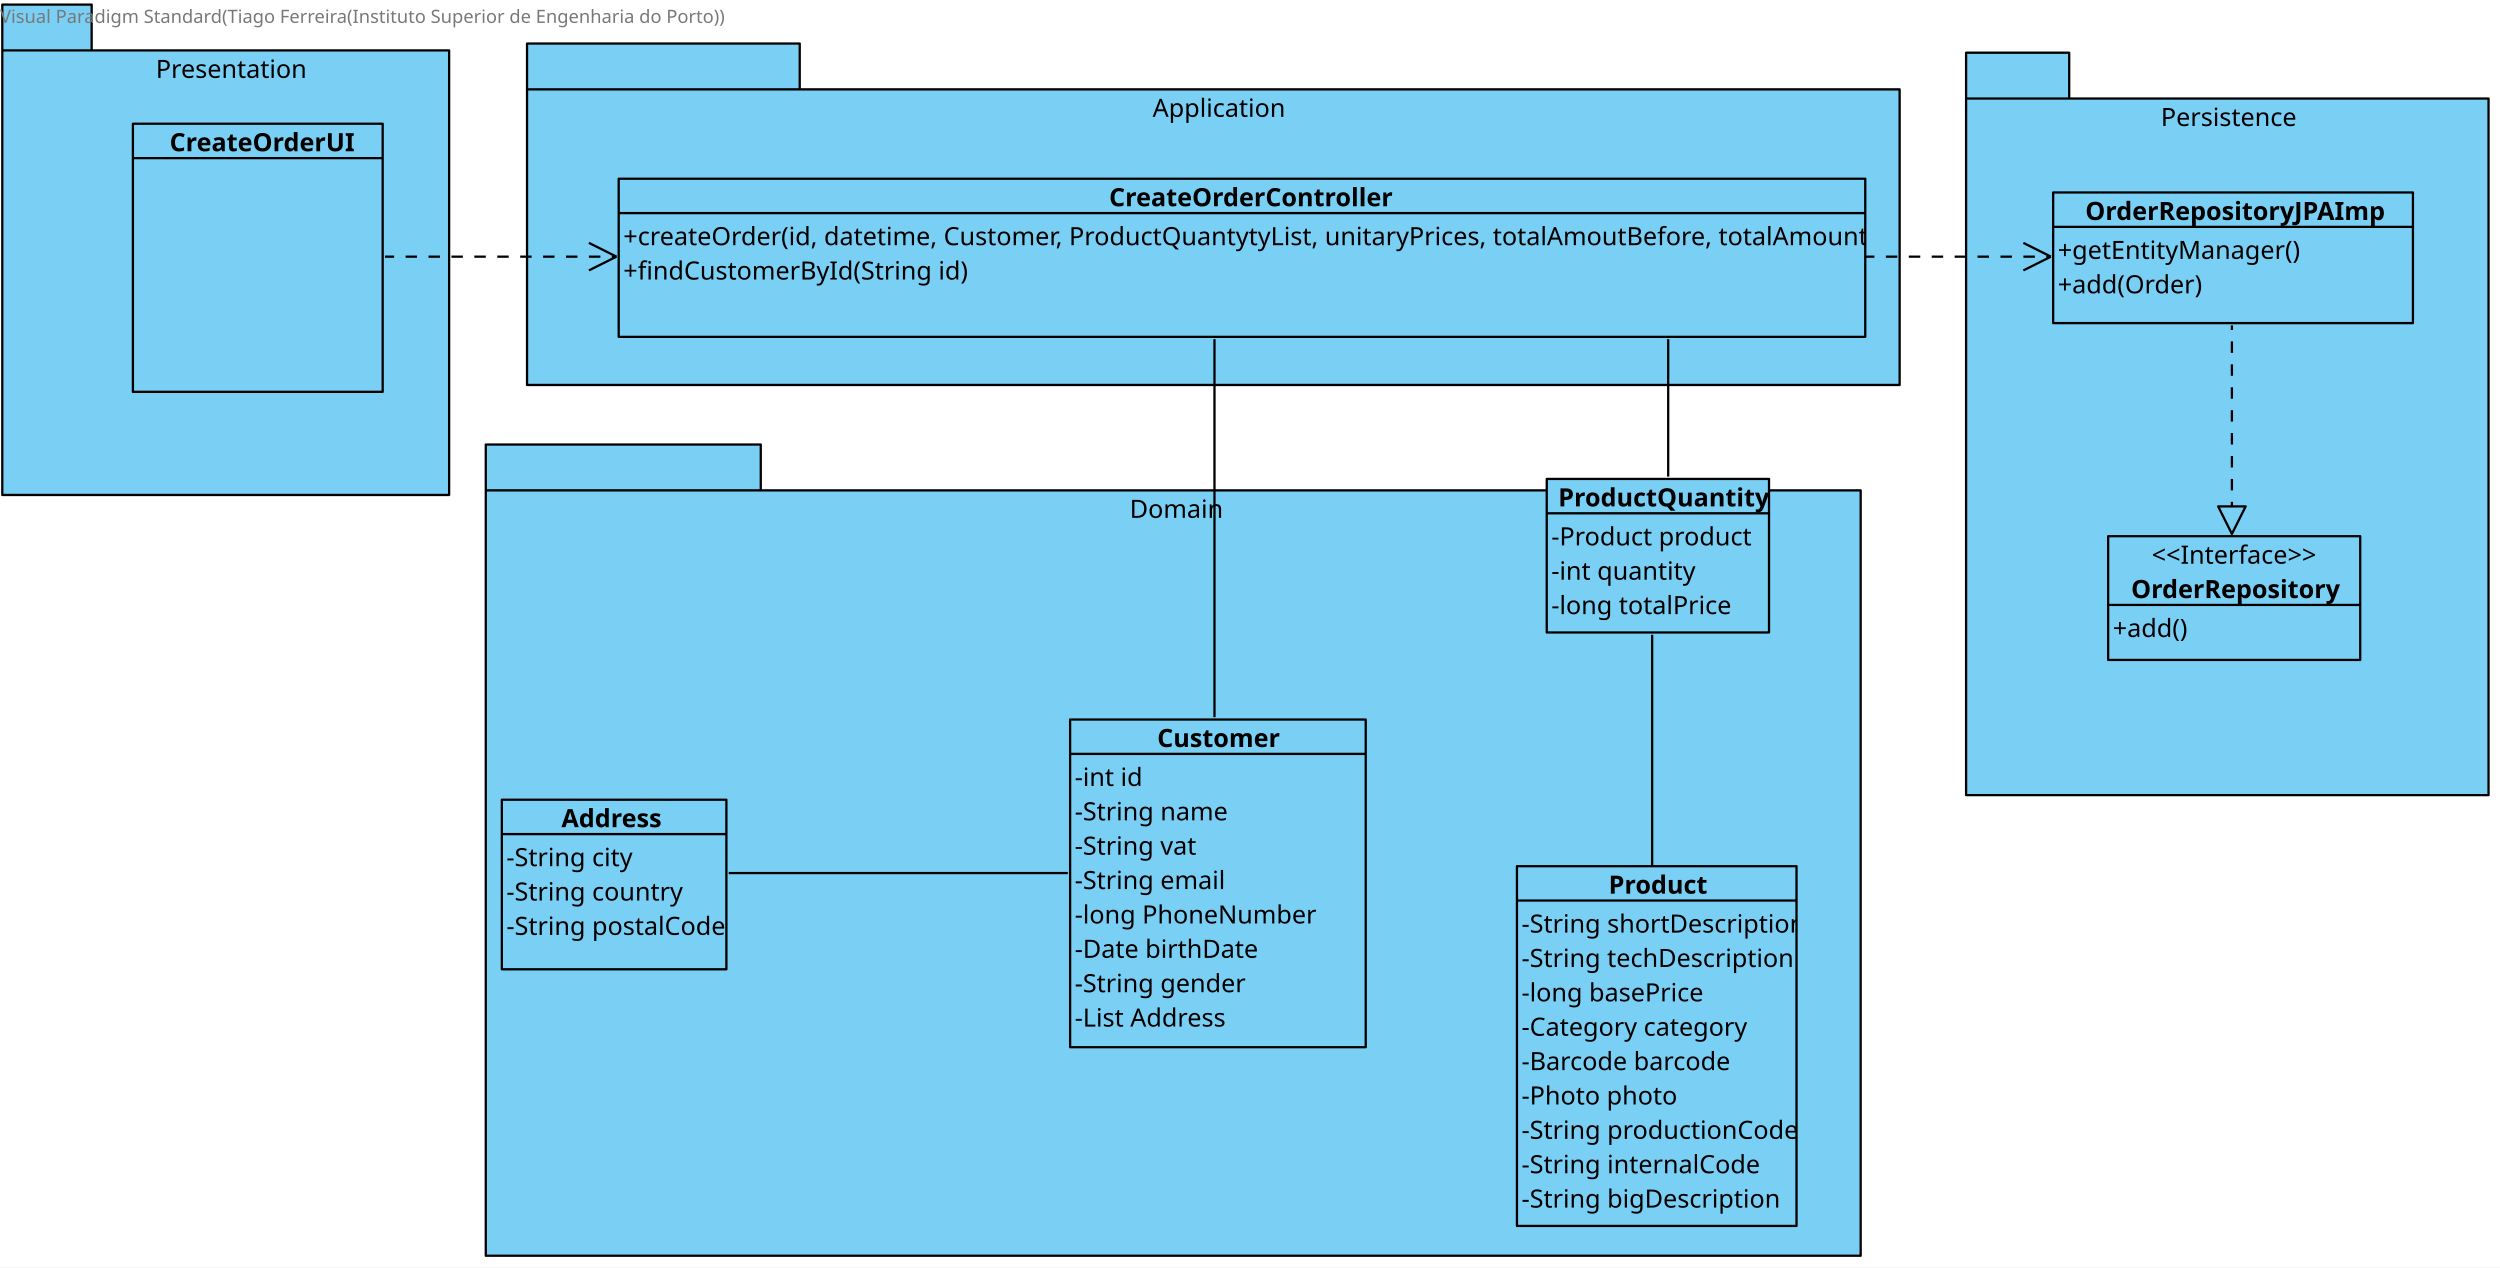
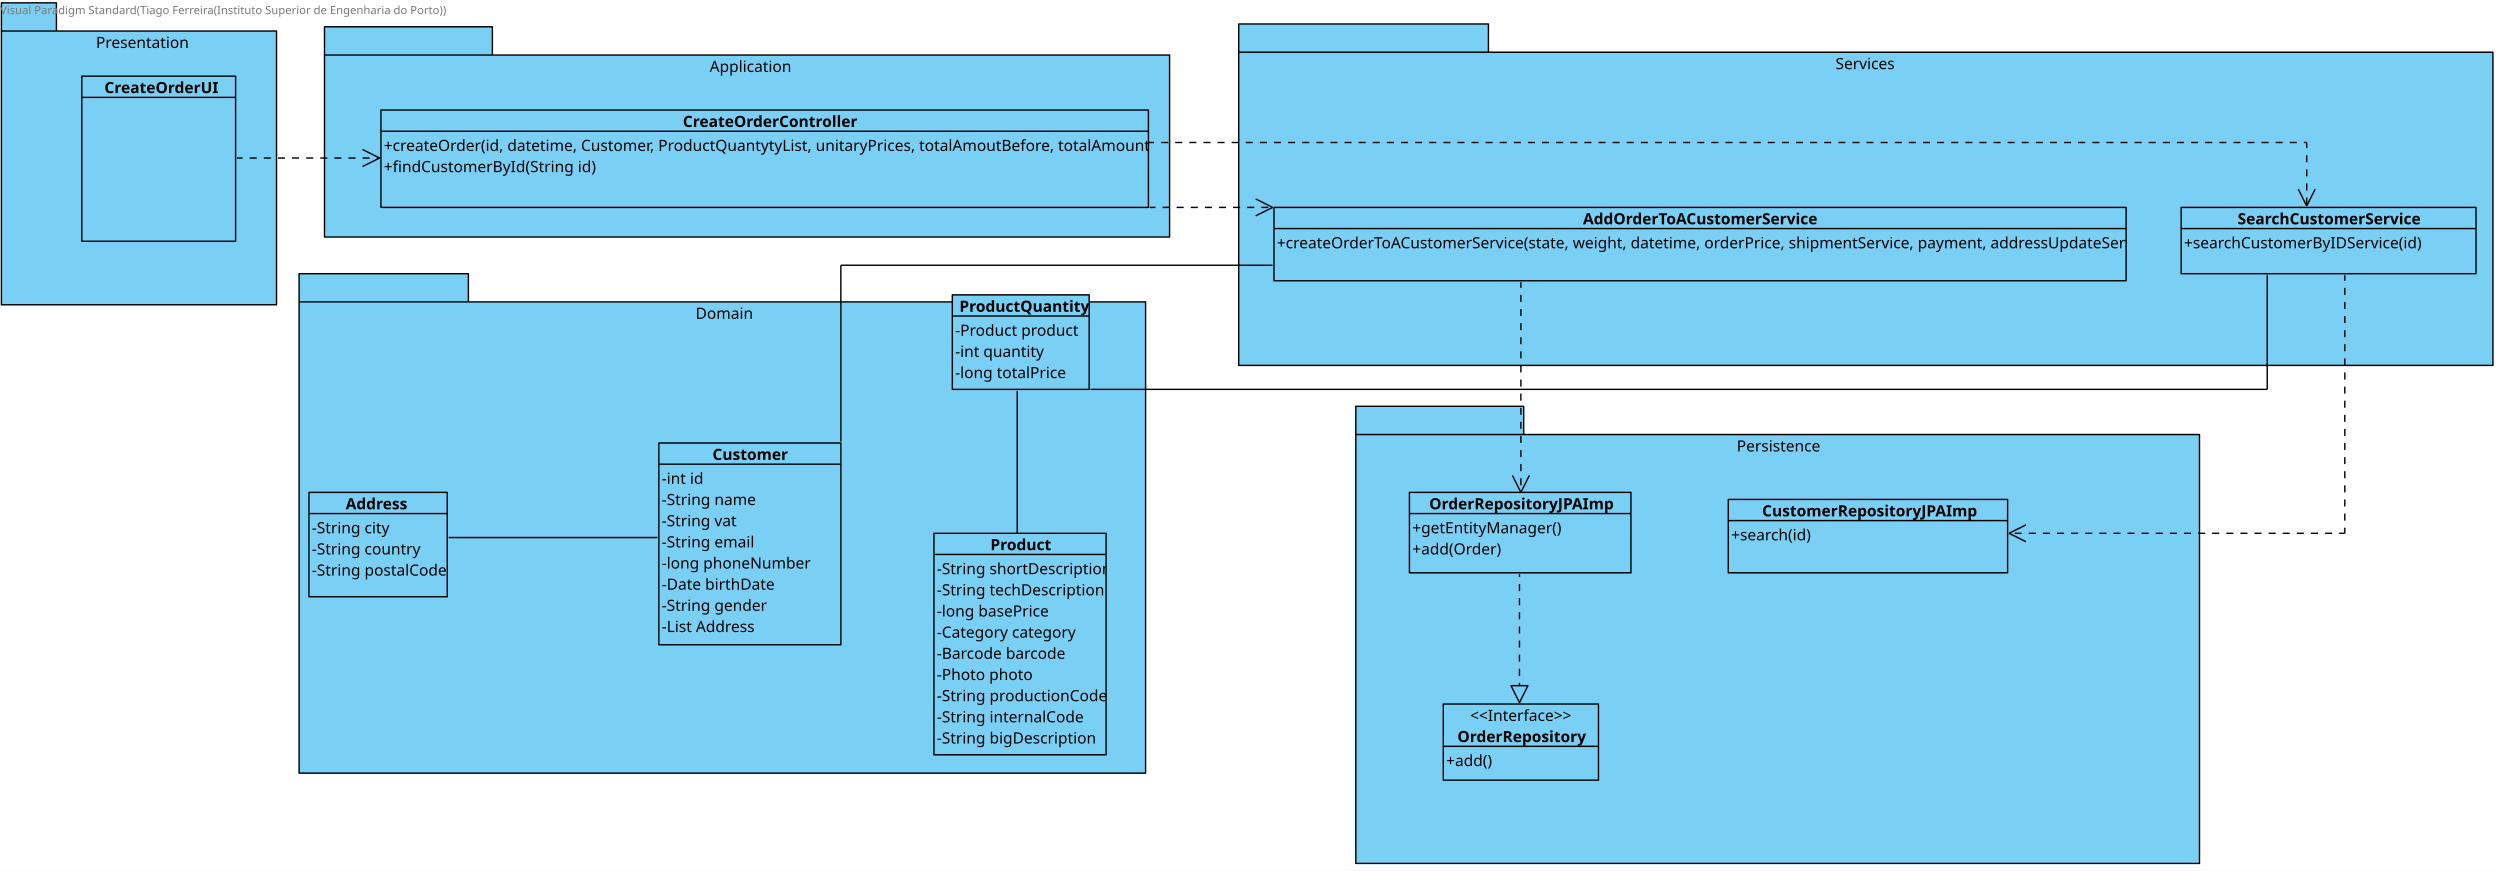
- <svg xmlns="http://www.w3.org/2000/svg" fill-opacity="0" color-rendering="auto" color-interpolation="auto" text-rendering="auto" stroke="rgb(0,0,0)" stroke-linecap="square" width="1091" stroke-miterlimit="10" shape-rendering="auto" stroke-opacity="0" fill="rgb(0,0,0)" stroke-dasharray="none" font-weight="normal" stroke-width="1" height="553" font-family="'Dialog'" font-style="normal" stroke-linejoin="miter" font-size="12px" stroke-dashoffset="0" image-rendering="auto">
+ <svg xmlns="http://www.w3.org/2000/svg" fill-opacity="0" color-rendering="auto" color-interpolation="auto" text-rendering="auto" stroke="rgb(0,0,0)" stroke-linecap="square" width="1772" stroke-miterlimit="10" shape-rendering="auto" stroke-opacity="0" fill="rgb(0,0,0)" stroke-dasharray="none" font-weight="normal" stroke-width="1" height="617" font-family="'Dialog'" font-style="normal" stroke-linejoin="miter" font-size="12px" stroke-dashoffset="0" image-rendering="auto">
  <defs id="genericDefs" />
  <g>
    <defs id="defs1">
      <clipPath clipPathUnits="userSpaceOnUse" id="clipPath1">
        <path d="M-7 -7 L611 -7 L611 161 L-7 161 L-7 -7 Z" />
      </clipPath>
      <clipPath clipPathUnits="userSpaceOnUse" id="clipPath2">
        <path d="M0 0 L0 130 L600 130 L600 0 Z" />
      </clipPath>
      <clipPath clipPathUnits="userSpaceOnUse" id="clipPath3">
        <path d="M-7 -7 L207 -7 L207 226 L-7 226 L-7 -7 Z" />
      </clipPath>
      <clipPath clipPathUnits="userSpaceOnUse" id="clipPath4">
        <path d="M0 0 L0 195 L196 195 L196 0 Z" />
      </clipPath>
      <clipPath clipPathUnits="userSpaceOnUse" id="clipPath5">
        <path d="M-7 -7 L612 -7 L612 366 L-7 366 L-7 -7 Z" />
      </clipPath>
      <clipPath clipPathUnits="userSpaceOnUse" id="clipPath6">
        <path d="M0 0 L0 335 L601 335 L601 0 Z" />
      </clipPath>
      <clipPath clipPathUnits="userSpaceOnUse" id="clipPath7">
        <path d="M-7 -7 L120 -7 L120 128 L-7 128 L-7 -7 Z" />
      </clipPath>
      <clipPath clipPathUnits="userSpaceOnUse" id="clipPath8">
        <path d="M0 0 L0 102 L109 102 L109 0 Z" />
      </clipPath>
      <clipPath clipPathUnits="userSpaceOnUse" id="clipPath9">
        <path d="M0 0 L0 15 L110 15 L110 0 Z" />
      </clipPath>
      <clipPath clipPathUnits="userSpaceOnUse" id="clipPath10">
        <path d="M-7 -7 L555 -7 L555 80 L-7 80 L-7 -7 Z" />
      </clipPath>
      <clipPath clipPathUnits="userSpaceOnUse" id="clipPath11">
        <path d="M0 0 L0 54 L544 54 L544 0 Z" />
      </clipPath>
      <clipPath clipPathUnits="userSpaceOnUse" id="clipPath12">
        <path d="M0 0 L0 15 L545 15 L545 0 Z" />
      </clipPath>
      <clipPath clipPathUnits="userSpaceOnUse" id="clipPath13">
-         <path d="M-7 -7 L240 -7 L240 336 L-7 336 L-7 -7 Z" />
+         <path d="M-7 -7 L610 -7 L610 336 L-7 336 L-7 -7 Z" />
      </clipPath>
      <clipPath clipPathUnits="userSpaceOnUse" id="clipPath14">
-         <path d="M0 0 L0 305 L229 305 L229 0 Z" />
+         <path d="M0 0 L0 305 L599 305 L599 0 Z" />
      </clipPath>
      <clipPath clipPathUnits="userSpaceOnUse" id="clipPath15">
        <path d="M-7 -7 L140 -7 L140 154 L-7 154 L-7 -7 Z" />
      </clipPath>
      <clipPath clipPathUnits="userSpaceOnUse" id="clipPath16">
        <path d="M0 0 L0 128 L129 128 L129 0 Z" />
      </clipPath>
      <clipPath clipPathUnits="userSpaceOnUse" id="clipPath17">
        <path d="M0 0 L0 15 L130 15 L130 0 Z" />
      </clipPath>
      <clipPath clipPathUnits="userSpaceOnUse" id="clipPath18">
        <path d="M-7 -7 L109 -7 L109 85 L-7 85 L-7 -7 Z" />
      </clipPath>
      <clipPath clipPathUnits="userSpaceOnUse" id="clipPath19">
        <path d="M0 0 L0 59 L98 59 L98 0 Z" />
      </clipPath>
      <clipPath clipPathUnits="userSpaceOnUse" id="clipPath20">
        <path d="M0 0 L0 15 L99 15 L99 0 Z" />
      </clipPath>
      <clipPath clipPathUnits="userSpaceOnUse" id="clipPath21">
        <path d="M-7 -7 L168 -7 L168 68 L-7 68 L-7 -7 Z" />
      </clipPath>
      <clipPath clipPathUnits="userSpaceOnUse" id="clipPath22">
        <path d="M0 0 L0 42 L157 42 L157 0 Z" />
      </clipPath>
      <clipPath clipPathUnits="userSpaceOnUse" id="clipPath23">
        <path d="M0 0 L0 15 L158 15 L158 0 Z" />
      </clipPath>
      <clipPath clipPathUnits="userSpaceOnUse" id="clipPath24">
        <path d="M-7 -7 L121 -7 L121 65 L-7 65 L-7 -7 Z" />
      </clipPath>
      <clipPath clipPathUnits="userSpaceOnUse" id="clipPath25">
        <path d="M0 0 L0 24 L110 24 L110 0 Z" />
      </clipPath>
      <clipPath clipPathUnits="userSpaceOnUse" id="clipPath26">
        <path d="M0 0 L0 30 L110 30 L110 0 Z" />
      </clipPath>
      <clipPath clipPathUnits="userSpaceOnUse" id="clipPath27">
        <path d="M-7 -7 L133 -7 L133 168 L-7 168 L-7 -7 Z" />
      </clipPath>
      <clipPath clipPathUnits="userSpaceOnUse" id="clipPath28">
        <path d="M0 0 L0 142 L122 142 L122 0 Z" />
      </clipPath>
      <clipPath clipPathUnits="userSpaceOnUse" id="clipPath29">
        <path d="M0 0 L0 15 L123 15 L123 0 Z" />
      </clipPath>
      <clipPath clipPathUnits="userSpaceOnUse" id="clipPath30">
        <path d="M-7 -7 L108 -7 L108 78 L-7 78 L-7 -7 Z" />
      </clipPath>
      <clipPath clipPathUnits="userSpaceOnUse" id="clipPath31">
        <path d="M0 0 L0 52 L97 52 L97 0 Z" />
      </clipPath>
      <clipPath clipPathUnits="userSpaceOnUse" id="clipPath32">
        <path d="M0 0 L0 15 L98 15 L98 0 Z" />
      </clipPath>
      <clipPath clipPathUnits="userSpaceOnUse" id="clipPath33">
-         <path d="M0 0 L87 0 L87 252 L0 252 L0 0 Z" />
+         <path d="M-7 -7 L901 -7 L901 254 L-7 254 L-7 -7 Z" />
      </clipPath>
      <clipPath clipPathUnits="userSpaceOnUse" id="clipPath34">
-         <path d="M0 0 L0 252 L87 252 L87 0 Z" />
+         <path d="M0 0 L0 223 L890 223 L890 0 Z" />
      </clipPath>
      <clipPath clipPathUnits="userSpaceOnUse" id="clipPath35">
+         <path d="M-7 -7 L220 -7 L220 58 L-7 58 L-7 -7 Z" />
+       </clipPath>
+       <clipPath clipPathUnits="userSpaceOnUse" id="clipPath36">
+         <path d="M0 0 L0 32 L209 32 L209 0 Z" />
+       </clipPath>
+       <clipPath clipPathUnits="userSpaceOnUse" id="clipPath37">
+         <path d="M0 0 L0 15 L209 15 L209 0 Z" />
+       </clipPath>
+       <clipPath clipPathUnits="userSpaceOnUse" id="clipPath38">
+         <path d="M-7 -7 L615 -7 L615 63 L-7 63 L-7 -7 Z" />
+       </clipPath>
+       <clipPath clipPathUnits="userSpaceOnUse" id="clipPath39">
+         <path d="M0 0 L0 37 L604 37 L604 0 Z" />
+       </clipPath>
+       <clipPath clipPathUnits="userSpaceOnUse" id="clipPath40">
+         <path d="M0 0 L0 15 L604 15 L604 0 Z" />
+       </clipPath>
+       <clipPath clipPathUnits="userSpaceOnUse" id="clipPath41">
+         <path d="M-7 -7 L209 -7 L209 63 L-7 63 L-7 -7 Z" />
+       </clipPath>
+       <clipPath clipPathUnits="userSpaceOnUse" id="clipPath42">
+         <path d="M0 0 L0 37 L198 37 L198 0 Z" />
+       </clipPath>
+       <clipPath clipPathUnits="userSpaceOnUse" id="clipPath43">
+         <path d="M0 0 L0 15 L198 15 L198 0 Z" />
+       </clipPath>
+       <clipPath clipPathUnits="userSpaceOnUse" id="clipPath44">
        <path d="M0 0 L235 0 L235 87 L0 87 L0 0 Z" />
      </clipPath>
-       <clipPath clipPathUnits="userSpaceOnUse" id="clipPath36">
+       <clipPath clipPathUnits="userSpaceOnUse" id="clipPath45">
        <path d="M0 0 L0 87 L235 87 L235 0 Z" />
      </clipPath>
-       <clipPath clipPathUnits="userSpaceOnUse" id="clipPath37">
+       <clipPath clipPathUnits="userSpaceOnUse" id="clipPath46">
        <path d="M0 0 L188 0 L188 87 L0 87 L0 0 Z" />
      </clipPath>
-       <clipPath clipPathUnits="userSpaceOnUse" id="clipPath38">
+       <clipPath clipPathUnits="userSpaceOnUse" id="clipPath47">
        <path d="M0 0 L0 87 L188 87 L188 0 Z" />
      </clipPath>
-       <clipPath clipPathUnits="userSpaceOnUse" id="clipPath39">
-         <path d="M0 0 L168 0 L168 87 L0 87 L0 0 Z" />
-       </clipPath>
-       <clipPath clipPathUnits="userSpaceOnUse" id="clipPath40">
-         <path d="M0 0 L0 87 L168 87 L168 0 Z" />
-       </clipPath>
-       <clipPath clipPathUnits="userSpaceOnUse" id="clipPath41">
+       <clipPath clipPathUnits="userSpaceOnUse" id="clipPath48">
        <path d="M0 0 L87 0 L87 179 L0 179 L0 0 Z" />
      </clipPath>
-       <clipPath clipPathUnits="userSpaceOnUse" id="clipPath42">
+       <clipPath clipPathUnits="userSpaceOnUse" id="clipPath49">
        <path d="M0 0 L0 179 L87 179 L87 0 Z" />
      </clipPath>
-       <clipPath clipPathUnits="userSpaceOnUse" id="clipPath43">
+       <clipPath clipPathUnits="userSpaceOnUse" id="clipPath50">
        <path d="M0 0 L87 0 L87 188 L0 188 L0 0 Z" />
      </clipPath>
-       <clipPath clipPathUnits="userSpaceOnUse" id="clipPath44">
+       <clipPath clipPathUnits="userSpaceOnUse" id="clipPath51">
        <path d="M0 0 L0 188 L87 188 L87 0 Z" />
      </clipPath>
-       <clipPath clipPathUnits="userSpaceOnUse" id="clipPath45">
-         <path d="M0 0 L87 0 L87 147 L0 147 L0 0 Z" />
-       </clipPath>
-       <clipPath clipPathUnits="userSpaceOnUse" id="clipPath46">
-         <path d="M0 0 L0 147 L87 147 L87 0 Z" />
+       <clipPath clipPathUnits="userSpaceOnUse" id="clipPath52">
+         <path d="M0 0 L191 0 L191 104 L0 104 L0 0 Z" />
+       </clipPath>
+       <clipPath clipPathUnits="userSpaceOnUse" id="clipPath53">
+         <path d="M0 0 L0 104 L191 104 L191 0 Z" />
+       </clipPath>
+       <clipPath clipPathUnits="userSpaceOnUse" id="clipPath54">
+         <path d="M0 0 L925 0 L925 149 L0 149 L0 0 Z" />
+       </clipPath>
+       <clipPath clipPathUnits="userSpaceOnUse" id="clipPath55">
+         <path d="M0 0 L0 149 L925 149 L925 0 Z" />
+       </clipPath>
+       <clipPath clipPathUnits="userSpaceOnUse" id="clipPath56">
+         <path d="M0 0 L104 0 L104 253 L0 253 L0 0 Z" />
+       </clipPath>
+       <clipPath clipPathUnits="userSpaceOnUse" id="clipPath57">
+         <path d="M0 0 L0 253 L104 253 L104 0 Z" />
+       </clipPath>
+       <clipPath clipPathUnits="userSpaceOnUse" id="clipPath58">
+         <path d="M0 0 L342 0 L342 287 L0 287 L0 0 Z" />
+       </clipPath>
+       <clipPath clipPathUnits="userSpaceOnUse" id="clipPath59">
+         <path d="M0 0 L0 287 L342 287 L342 0 Z" />
+       </clipPath>
+       <clipPath clipPathUnits="userSpaceOnUse" id="clipPath60">
+         <path d="M0 0 L410 0 L410 229 L0 229 L0 0 Z" />
+       </clipPath>
+       <clipPath clipPathUnits="userSpaceOnUse" id="clipPath61">
+         <path d="M0 0 L0 229 L410 229 L410 0 Z" />
+       </clipPath>
+       <clipPath clipPathUnits="userSpaceOnUse" id="clipPath62">
+         <path d="M0 0 L938 0 L938 185 L0 185 L0 0 Z" />
+       </clipPath>
+       <clipPath clipPathUnits="userSpaceOnUse" id="clipPath63">
+         <path d="M0 0 L0 185 L938 185 L938 0 Z" />
      </clipPath>
    </defs>
    <g fill="white" text-rendering="geometricPrecision" fill-opacity="1" stroke-opacity="1" stroke="white">
-       <rect x="0" width="1091" height="553" y="0" stroke="none" />
+       <rect x="0" width="1772" height="617" y="0" stroke="none" />
    </g>
    <g font-size="11px" transform="translate(230,19)" fill-opacity="1" fill="rgb(122,207,245)" text-rendering="geometricPrecision" image-rendering="optimizeQuality" font-family="sans-serif" stroke="rgb(122,207,245)" stroke-opacity="1">
      <rect x="0" width="119" height="20" y="0" clip-path="url(#clipPath1)" stroke="none" />
      <rect x="0" width="599" height="129" y="20" clip-path="url(#clipPath1)" stroke="none" />
    </g>
    <g stroke-linecap="butt" font-size="11px" transform="translate(230,19)" fill-opacity="1" fill="black" text-rendering="geometricPrecision" image-rendering="optimizeQuality" font-family="sans-serif" stroke-linejoin="round" stroke="black" stroke-opacity="1" stroke-miterlimit="0">
      <path fill="none" d="M0 20 L599 20 L599 149 L0 149 L0 0 L119 0 L119 20" clip-path="url(#clipPath1)" />
    </g>
    <g font-size="11px" transform="translate(230,39)" fill-opacity="1" fill="black" text-rendering="geometricPrecision" image-rendering="optimizeQuality" font-family="sans-serif" stroke="black" stroke-opacity="1">
      <text x="273" xml:space="preserve" y="12" clip-path="url(#clipPath2)" stroke="none">Application</text>
    </g>
    <g font-size="11px" transform="translate(1,2)" fill-opacity="1" fill="rgb(122,207,245)" text-rendering="geometricPrecision" image-rendering="optimizeQuality" font-family="sans-serif" stroke="rgb(122,207,245)" stroke-opacity="1">
      <rect x="0" width="39" height="20" y="0" clip-path="url(#clipPath3)" stroke="none" />
      <rect x="0" width="195" height="194" y="20" clip-path="url(#clipPath3)" stroke="none" />
    </g>
    <g stroke-linecap="butt" font-size="11px" transform="translate(1,2)" fill-opacity="1" fill="black" text-rendering="geometricPrecision" image-rendering="optimizeQuality" font-family="sans-serif" stroke-linejoin="round" stroke="black" stroke-opacity="1" stroke-miterlimit="0">
      <path fill="none" d="M0 20 L195 20 L195 214 L0 214 L0 0 L39 0 L39 20" clip-path="url(#clipPath3)" />
    </g>
    <g font-size="11px" transform="translate(1,22)" fill-opacity="1" fill="black" text-rendering="geometricPrecision" image-rendering="optimizeQuality" font-family="sans-serif" stroke="black" stroke-opacity="1">
      <text x="67" xml:space="preserve" y="12" clip-path="url(#clipPath4)" stroke="none">Presentation</text>
    </g>
    <g font-size="11px" transform="translate(212,194)" fill-opacity="1" fill="rgb(122,207,245)" text-rendering="geometricPrecision" image-rendering="optimizeQuality" font-family="sans-serif" stroke="rgb(122,207,245)" stroke-opacity="1">
      <rect x="0" width="120" height="20" y="0" clip-path="url(#clipPath5)" stroke="none" />
      <rect x="0" width="600" height="334" y="20" clip-path="url(#clipPath5)" stroke="none" />
    </g>
    <g stroke-linecap="butt" font-size="11px" transform="translate(212,194)" fill-opacity="1" fill="black" text-rendering="geometricPrecision" image-rendering="optimizeQuality" font-family="sans-serif" stroke-linejoin="round" stroke="black" stroke-opacity="1" stroke-miterlimit="0">
      <path fill="none" d="M0 20 L600 20 L600 354 L0 354 L0 0 L120 0 L120 20" clip-path="url(#clipPath5)" />
    </g>
    <g font-size="11px" transform="translate(212,214)" fill-opacity="1" fill="black" text-rendering="geometricPrecision" image-rendering="optimizeQuality" font-family="sans-serif" stroke="black" stroke-opacity="1">
      <text x="281" xml:space="preserve" y="12" clip-path="url(#clipPath6)" stroke="none">Domain</text>
    </g>
    <g font-size="11px" transform="translate(58,54)" fill-opacity="1" fill="rgb(122,207,245)" text-rendering="geometricPrecision" image-rendering="optimizeQuality" font-family="sans-serif" stroke="rgb(122,207,245)" font-weight="bold" stroke-opacity="1">
      <rect x="0" width="109" height="117" y="0" clip-path="url(#clipPath7)" stroke="none" />
    </g>
    <g fill-opacity="1" text-rendering="geometricPrecision" stroke="black" stroke-linecap="butt" transform="translate(58,54)" stroke-miterlimit="0" stroke-opacity="1" fill="black" font-weight="bold" font-family="sans-serif" stroke-linejoin="round" font-size="11px" image-rendering="optimizeQuality">
      <rect fill="none" x="0" width="109" height="117" y="0" clip-path="url(#clipPath7)" />
      <line y2="15" fill="none" x1="0" clip-path="url(#clipPath7)" x2="109" y1="15" />
    </g>
    <g font-size="11px" transform="translate(58,54)" fill-opacity="1" fill="black" text-rendering="geometricPrecision" image-rendering="optimizeQuality" font-family="sans-serif" stroke="black" font-weight="bold" stroke-opacity="1">
      <text x="16" xml:space="preserve" y="12" clip-path="url(#clipPath9)" stroke="none">CreateOrderUI</text>
    </g>
    <g font-size="11px" transform="translate(270,78)" fill-opacity="1" fill="rgb(122,207,245)" text-rendering="geometricPrecision" image-rendering="optimizeQuality" font-family="sans-serif" stroke="rgb(122,207,245)" font-weight="bold" stroke-opacity="1">
      <rect x="0" width="544" height="69" y="0" clip-path="url(#clipPath10)" stroke="none" />
    </g>
    <g fill-opacity="1" text-rendering="geometricPrecision" stroke="black" stroke-linecap="butt" transform="translate(270,78)" stroke-miterlimit="0" stroke-opacity="1" fill="black" font-weight="bold" font-family="sans-serif" stroke-linejoin="round" font-size="11px" image-rendering="optimizeQuality">
      <rect fill="none" x="0" width="544" height="69" y="0" clip-path="url(#clipPath10)" />
      <line y2="15" fill="none" x1="0" clip-path="url(#clipPath10)" x2="544" y1="15" />
    </g>
    <g font-size="11px" transform="matrix(1,0,0,1,270,93)" fill-opacity="1" fill="black" text-rendering="geometricPrecision" image-rendering="optimizeQuality" font-family="sans-serif" stroke="black" stroke-opacity="1">
      <text x="2" xml:space="preserve" y="14" clip-path="url(#clipPath11)" stroke="none">+createOrder(id, datetime, Customer, ProductQuantytyList, unitaryPrices, totalAmoutBefore, totalAmountAfter)</text>
    </g>
    <g font-size="11px" transform="matrix(1,0,0,1,270,93)" fill-opacity="1" fill="black" text-rendering="geometricPrecision" image-rendering="optimizeQuality" font-family="sans-serif" stroke="black" stroke-opacity="1">
      <text x="2" xml:space="preserve" y="29" clip-path="url(#clipPath11)" stroke="none">+findCustomerById(String id)</text>
    </g>
    <g font-size="11px" transform="translate(270,78)" fill-opacity="1" fill="black" text-rendering="geometricPrecision" image-rendering="optimizeQuality" font-family="sans-serif" stroke="black" font-weight="bold" stroke-opacity="1">
      <text x="214" xml:space="preserve" y="12" clip-path="url(#clipPath12)" stroke="none">CreateOrderController</text>
    </g>
-     <g font-size="11px" transform="translate(858,23)" fill-opacity="1" fill="rgb(122,207,245)" text-rendering="geometricPrecision" image-rendering="optimizeQuality" font-family="sans-serif" stroke="rgb(122,207,245)" stroke-opacity="1">
-       <rect x="0" width="45" height="20" y="0" clip-path="url(#clipPath13)" stroke="none" />
-       <rect x="0" width="228" height="304" y="20" clip-path="url(#clipPath13)" stroke="none" />
-     </g>
-     <g stroke-linecap="butt" font-size="11px" transform="translate(858,23)" fill-opacity="1" fill="black" text-rendering="geometricPrecision" image-rendering="optimizeQuality" font-family="sans-serif" stroke-linejoin="round" stroke="black" stroke-opacity="1" stroke-miterlimit="0">
-       <path fill="none" d="M0 20 L228 20 L228 324 L0 324 L0 0 L45 0 L45 20" clip-path="url(#clipPath13)" />
-     </g>
-     <g font-size="11px" transform="translate(858,43)" fill-opacity="1" fill="black" text-rendering="geometricPrecision" image-rendering="optimizeQuality" font-family="sans-serif" stroke="black" stroke-opacity="1">
-       <text x="85" xml:space="preserve" y="12" clip-path="url(#clipPath14)" stroke="none">Persistence</text>
+     <g font-size="11px" transform="translate(961,288)" fill-opacity="1" fill="rgb(122,207,245)" text-rendering="geometricPrecision" image-rendering="optimizeQuality" font-family="sans-serif" stroke="rgb(122,207,245)" stroke-opacity="1">
+       <rect x="0" width="119" height="20" y="0" clip-path="url(#clipPath13)" stroke="none" />
+       <rect x="0" width="598" height="304" y="20" clip-path="url(#clipPath13)" stroke="none" />
+     </g>
+     <g stroke-linecap="butt" font-size="11px" transform="translate(961,288)" fill-opacity="1" fill="black" text-rendering="geometricPrecision" image-rendering="optimizeQuality" font-family="sans-serif" stroke-linejoin="round" stroke="black" stroke-opacity="1" stroke-miterlimit="0">
+       <path fill="none" d="M0 20 L598 20 L598 324 L0 324 L0 0 L119 0 L119 20" clip-path="url(#clipPath13)" />
+     </g>
+     <g font-size="11px" transform="translate(961,308)" fill-opacity="1" fill="black" text-rendering="geometricPrecision" image-rendering="optimizeQuality" font-family="sans-serif" stroke="black" stroke-opacity="1">
+       <text x="270" xml:space="preserve" y="12" clip-path="url(#clipPath14)" stroke="none">Persistence</text>
    </g>
    <g font-size="11px" transform="translate(467,314)" fill-opacity="1" fill="rgb(122,207,245)" text-rendering="geometricPrecision" image-rendering="optimizeQuality" font-family="sans-serif" stroke="rgb(122,207,245)" font-weight="bold" stroke-opacity="1">
      <rect x="0" width="129" height="143" y="0" clip-path="url(#clipPath15)" stroke="none" />
    </g>
    <g fill-opacity="1" text-rendering="geometricPrecision" stroke="black" stroke-linecap="butt" transform="translate(467,314)" stroke-miterlimit="0" stroke-opacity="1" fill="black" font-weight="bold" font-family="sans-serif" stroke-linejoin="round" font-size="11px" image-rendering="optimizeQuality">
      <rect fill="none" x="0" width="129" height="143" y="0" clip-path="url(#clipPath15)" />
      <line y2="15" fill="none" x1="0" clip-path="url(#clipPath15)" x2="129" y1="15" />
    </g>
    <g font-size="11px" transform="matrix(1,0,0,1,467,329)" fill-opacity="1" fill="black" text-rendering="geometricPrecision" image-rendering="optimizeQuality" font-family="sans-serif" stroke="black" stroke-opacity="1">
      <text x="2" xml:space="preserve" y="14" clip-path="url(#clipPath16)" stroke="none">-int id</text>
    </g>
    <g font-size="11px" transform="matrix(1,0,0,1,467,329)" fill-opacity="1" fill="black" text-rendering="geometricPrecision" image-rendering="optimizeQuality" font-family="sans-serif" stroke="black" stroke-opacity="1">
      <text x="2" xml:space="preserve" y="29" clip-path="url(#clipPath16)" stroke="none">-String name</text>
    </g>
    <g font-size="11px" transform="matrix(1,0,0,1,467,329)" fill-opacity="1" fill="black" text-rendering="geometricPrecision" image-rendering="optimizeQuality" font-family="sans-serif" stroke="black" stroke-opacity="1">
      <text x="2" xml:space="preserve" y="44" clip-path="url(#clipPath16)" stroke="none">-String vat</text>
    </g>
    <g font-size="11px" transform="matrix(1,0,0,1,467,329)" fill-opacity="1" fill="black" text-rendering="geometricPrecision" image-rendering="optimizeQuality" font-family="sans-serif" stroke="black" stroke-opacity="1">
      <text x="2" xml:space="preserve" y="59" clip-path="url(#clipPath16)" stroke="none">-String email</text>
    </g>
    <g font-size="11px" transform="matrix(1,0,0,1,467,329)" fill-opacity="1" fill="black" text-rendering="geometricPrecision" image-rendering="optimizeQuality" font-family="sans-serif" stroke="black" stroke-opacity="1">
-       <text x="2" xml:space="preserve" y="74" clip-path="url(#clipPath16)" stroke="none">-long PhoneNumber</text>
+       <text x="2" xml:space="preserve" y="74" clip-path="url(#clipPath16)" stroke="none">-long phoneNumber</text>
    </g>
    <g font-size="11px" transform="matrix(1,0,0,1,467,329)" fill-opacity="1" fill="black" text-rendering="geometricPrecision" image-rendering="optimizeQuality" font-family="sans-serif" stroke="black" stroke-opacity="1">
      <text x="2" xml:space="preserve" y="89" clip-path="url(#clipPath16)" stroke="none">-Date birthDate</text>
    </g>
    <g font-size="11px" transform="matrix(1,0,0,1,467,329)" fill-opacity="1" fill="black" text-rendering="geometricPrecision" image-rendering="optimizeQuality" font-family="sans-serif" stroke="black" stroke-opacity="1">
      <text x="2" xml:space="preserve" y="104" clip-path="url(#clipPath16)" stroke="none">-String gender</text>
    </g>
    <g font-size="11px" transform="matrix(1,0,0,1,467,329)" fill-opacity="1" fill="black" text-rendering="geometricPrecision" image-rendering="optimizeQuality" font-family="sans-serif" stroke="black" stroke-opacity="1">
      <text x="2" xml:space="preserve" y="119" clip-path="url(#clipPath16)" stroke="none">-List Address</text>
    </g>
    <g font-size="11px" transform="translate(467,314)" fill-opacity="1" fill="black" text-rendering="geometricPrecision" image-rendering="optimizeQuality" font-family="sans-serif" stroke="black" font-weight="bold" stroke-opacity="1">
      <text x="38" xml:space="preserve" y="12" clip-path="url(#clipPath17)" stroke="none">Customer</text>
    </g>
    <g font-size="11px" transform="translate(219,349)" fill-opacity="1" fill="rgb(122,207,245)" text-rendering="geometricPrecision" image-rendering="optimizeQuality" font-family="sans-serif" stroke="rgb(122,207,245)" font-weight="bold" stroke-opacity="1">
      <rect x="0" width="98" height="74" y="0" clip-path="url(#clipPath18)" stroke="none" />
    </g>
    <g fill-opacity="1" text-rendering="geometricPrecision" stroke="black" stroke-linecap="butt" transform="translate(219,349)" stroke-miterlimit="0" stroke-opacity="1" fill="black" font-weight="bold" font-family="sans-serif" stroke-linejoin="round" font-size="11px" image-rendering="optimizeQuality">
      <rect fill="none" x="0" width="98" height="74" y="0" clip-path="url(#clipPath18)" />
      <line y2="15" fill="none" x1="0" clip-path="url(#clipPath18)" x2="98" y1="15" />
    </g>
    <g font-size="11px" transform="matrix(1,0,0,1,219,364)" fill-opacity="1" fill="black" text-rendering="geometricPrecision" image-rendering="optimizeQuality" font-family="sans-serif" stroke="black" stroke-opacity="1">
      <text x="2" xml:space="preserve" y="14" clip-path="url(#clipPath19)" stroke="none">-String city</text>
    </g>
    <g font-size="11px" transform="matrix(1,0,0,1,219,364)" fill-opacity="1" fill="black" text-rendering="geometricPrecision" image-rendering="optimizeQuality" font-family="sans-serif" stroke="black" stroke-opacity="1">
      <text x="2" xml:space="preserve" y="29" clip-path="url(#clipPath19)" stroke="none">-String country</text>
    </g>
    <g font-size="11px" transform="matrix(1,0,0,1,219,364)" fill-opacity="1" fill="black" text-rendering="geometricPrecision" image-rendering="optimizeQuality" font-family="sans-serif" stroke="black" stroke-opacity="1">
      <text x="2" xml:space="preserve" y="44" clip-path="url(#clipPath19)" stroke="none">-String postalCode</text>
    </g>
    <g font-size="11px" transform="translate(219,349)" fill-opacity="1" fill="black" text-rendering="geometricPrecision" image-rendering="optimizeQuality" font-family="sans-serif" stroke="black" font-weight="bold" stroke-opacity="1">
      <text x="26" xml:space="preserve" y="12" clip-path="url(#clipPath20)" stroke="none">Address</text>
    </g>
-     <g font-size="11px" transform="translate(896,84)" fill-opacity="1" fill="rgb(122,207,245)" text-rendering="geometricPrecision" image-rendering="optimizeQuality" font-family="sans-serif" stroke="rgb(122,207,245)" font-weight="bold" stroke-opacity="1">
+     <g font-size="11px" transform="translate(999,349)" fill-opacity="1" fill="rgb(122,207,245)" text-rendering="geometricPrecision" image-rendering="optimizeQuality" font-family="sans-serif" stroke="rgb(122,207,245)" font-weight="bold" stroke-opacity="1">
      <rect x="0" width="157" height="57" y="0" clip-path="url(#clipPath21)" stroke="none" />
    </g>
-     <g fill-opacity="1" text-rendering="geometricPrecision" stroke="black" stroke-linecap="butt" transform="translate(896,84)" stroke-miterlimit="0" stroke-opacity="1" fill="black" font-weight="bold" font-family="sans-serif" stroke-linejoin="round" font-size="11px" image-rendering="optimizeQuality">
+     <g fill-opacity="1" text-rendering="geometricPrecision" stroke="black" stroke-linecap="butt" transform="translate(999,349)" stroke-miterlimit="0" stroke-opacity="1" fill="black" font-weight="bold" font-family="sans-serif" stroke-linejoin="round" font-size="11px" image-rendering="optimizeQuality">
      <rect fill="none" x="0" width="157" height="57" y="0" clip-path="url(#clipPath21)" />
      <line y2="15" fill="none" x1="0" clip-path="url(#clipPath21)" x2="157" y1="15" />
    </g>
-     <g font-size="11px" transform="matrix(1,0,0,1,896,99)" fill-opacity="1" fill="black" text-rendering="geometricPrecision" image-rendering="optimizeQuality" font-family="sans-serif" stroke="black" stroke-opacity="1">
+     <g font-size="11px" transform="matrix(1,0,0,1,999,364)" fill-opacity="1" fill="black" text-rendering="geometricPrecision" image-rendering="optimizeQuality" font-family="sans-serif" stroke="black" stroke-opacity="1">
      <text x="2" xml:space="preserve" y="14" clip-path="url(#clipPath22)" stroke="none">+getEntityManager()</text>
    </g>
-     <g font-size="11px" transform="matrix(1,0,0,1,896,99)" fill-opacity="1" fill="black" text-rendering="geometricPrecision" image-rendering="optimizeQuality" font-family="sans-serif" stroke="black" stroke-opacity="1">
+     <g font-size="11px" transform="matrix(1,0,0,1,999,364)" fill-opacity="1" fill="black" text-rendering="geometricPrecision" image-rendering="optimizeQuality" font-family="sans-serif" stroke="black" stroke-opacity="1">
      <text x="2" xml:space="preserve" y="29" clip-path="url(#clipPath22)" stroke="none">+add(Order)</text>
    </g>
-     <g font-size="11px" transform="translate(896,84)" fill-opacity="1" fill="black" text-rendering="geometricPrecision" image-rendering="optimizeQuality" font-family="sans-serif" stroke="black" font-weight="bold" stroke-opacity="1">
+     <g font-size="11px" transform="translate(999,349)" fill-opacity="1" fill="black" text-rendering="geometricPrecision" image-rendering="optimizeQuality" font-family="sans-serif" stroke="black" font-weight="bold" stroke-opacity="1">
      <text x="14" xml:space="preserve" y="12" clip-path="url(#clipPath23)" stroke="none">OrderRepositoryJPAImp</text>
    </g>
-     <g font-size="11px" transform="translate(920,234)" fill-opacity="1" fill="rgb(122,207,245)" text-rendering="geometricPrecision" image-rendering="optimizeQuality" font-family="sans-serif" stroke="rgb(122,207,245)" font-weight="bold" stroke-opacity="1">
+     <g font-size="11px" transform="translate(1023,499)" fill-opacity="1" fill="rgb(122,207,245)" text-rendering="geometricPrecision" image-rendering="optimizeQuality" font-family="sans-serif" stroke="rgb(122,207,245)" font-weight="bold" stroke-opacity="1">
      <rect x="0" width="110" height="54" y="0" clip-path="url(#clipPath24)" stroke="none" />
    </g>
-     <g fill-opacity="1" text-rendering="geometricPrecision" stroke="black" stroke-linecap="butt" transform="translate(920,234)" stroke-miterlimit="0" stroke-opacity="1" fill="black" font-weight="bold" font-family="sans-serif" stroke-linejoin="round" font-size="11px" image-rendering="optimizeQuality">
+     <g fill-opacity="1" text-rendering="geometricPrecision" stroke="black" stroke-linecap="butt" transform="translate(1023,499)" stroke-miterlimit="0" stroke-opacity="1" fill="black" font-weight="bold" font-family="sans-serif" stroke-linejoin="round" font-size="11px" image-rendering="optimizeQuality">
      <rect fill="none" x="0" width="110" height="54" y="0" clip-path="url(#clipPath24)" />
      <line y2="30" fill="none" x1="0" clip-path="url(#clipPath24)" x2="110" y1="30" />
    </g>
-     <g font-size="11px" transform="matrix(1,0,0,1,920,264)" fill-opacity="1" fill="black" text-rendering="geometricPrecision" image-rendering="optimizeQuality" font-family="sans-serif" stroke="black" stroke-opacity="1">
+     <g font-size="11px" transform="matrix(1,0,0,1,1023,529)" fill-opacity="1" fill="black" text-rendering="geometricPrecision" image-rendering="optimizeQuality" font-family="sans-serif" stroke="black" stroke-opacity="1">
      <text x="2" xml:space="preserve" y="14" clip-path="url(#clipPath25)" stroke="none">+add()</text>
    </g>
-     <g font-size="11px" transform="translate(920,234)" fill-opacity="1" fill="black" text-rendering="geometricPrecision" image-rendering="optimizeQuality" font-family="sans-serif" stroke="black" stroke-opacity="1">
+     <g font-size="11px" transform="translate(1023,499)" fill-opacity="1" fill="black" text-rendering="geometricPrecision" image-rendering="optimizeQuality" font-family="sans-serif" stroke="black" stroke-opacity="1">
      <text x="19" xml:space="preserve" y="12" clip-path="url(#clipPath26)" stroke="none">&lt;&lt;Interface&gt;&gt;</text>
      <text x="10" xml:space="preserve" y="27" clip-path="url(#clipPath26)" font-weight="bold" stroke="none">OrderRepository</text>
    </g>
    <g font-size="11px" transform="translate(662,378)" fill-opacity="1" fill="rgb(122,207,245)" text-rendering="geometricPrecision" image-rendering="optimizeQuality" font-family="sans-serif" stroke="rgb(122,207,245)" font-weight="bold" stroke-opacity="1">
      <rect x="0" width="122" height="157" y="0" clip-path="url(#clipPath27)" stroke="none" />
    </g>
    <g fill-opacity="1" text-rendering="geometricPrecision" stroke="black" stroke-linecap="butt" transform="translate(662,378)" stroke-miterlimit="0" stroke-opacity="1" fill="black" font-weight="bold" font-family="sans-serif" stroke-linejoin="round" font-size="11px" image-rendering="optimizeQuality">
      <rect fill="none" x="0" width="122" height="157" y="0" clip-path="url(#clipPath27)" />
      <line y2="15" fill="none" x1="0" clip-path="url(#clipPath27)" x2="122" y1="15" />
    </g>
    <g font-size="11px" transform="matrix(1,0,0,1,662,393)" fill-opacity="1" fill="black" text-rendering="geometricPrecision" image-rendering="optimizeQuality" font-family="sans-serif" stroke="black" stroke-opacity="1">
      <text x="2" xml:space="preserve" y="14" clip-path="url(#clipPath28)" stroke="none">-String shortDescription</text>
    </g>
    <g font-size="11px" transform="matrix(1,0,0,1,662,393)" fill-opacity="1" fill="black" text-rendering="geometricPrecision" image-rendering="optimizeQuality" font-family="sans-serif" stroke="black" stroke-opacity="1">
      <text x="2" xml:space="preserve" y="29" clip-path="url(#clipPath28)" stroke="none">-String techDescription</text>
    </g>
    <g font-size="11px" transform="matrix(1,0,0,1,662,393)" fill-opacity="1" fill="black" text-rendering="geometricPrecision" image-rendering="optimizeQuality" font-family="sans-serif" stroke="black" stroke-opacity="1">
      <text x="2" xml:space="preserve" y="44" clip-path="url(#clipPath28)" stroke="none">-long basePrice</text>
    </g>
    <g font-size="11px" transform="matrix(1,0,0,1,662,393)" fill-opacity="1" fill="black" text-rendering="geometricPrecision" image-rendering="optimizeQuality" font-family="sans-serif" stroke="black" stroke-opacity="1">
      <text x="2" xml:space="preserve" y="59" clip-path="url(#clipPath28)" stroke="none">-Category category</text>
    </g>
    <g font-size="11px" transform="matrix(1,0,0,1,662,393)" fill-opacity="1" fill="black" text-rendering="geometricPrecision" image-rendering="optimizeQuality" font-family="sans-serif" stroke="black" stroke-opacity="1">
      <text x="2" xml:space="preserve" y="74" clip-path="url(#clipPath28)" stroke="none">-Barcode barcode</text>
    </g>
    <g font-size="11px" transform="matrix(1,0,0,1,662,393)" fill-opacity="1" fill="black" text-rendering="geometricPrecision" image-rendering="optimizeQuality" font-family="sans-serif" stroke="black" stroke-opacity="1">
      <text x="2" xml:space="preserve" y="89" clip-path="url(#clipPath28)" stroke="none">-Photo photo</text>
    </g>
    <g font-size="11px" transform="matrix(1,0,0,1,662,393)" fill-opacity="1" fill="black" text-rendering="geometricPrecision" image-rendering="optimizeQuality" font-family="sans-serif" stroke="black" stroke-opacity="1">
      <text x="2" xml:space="preserve" y="104" clip-path="url(#clipPath28)" stroke="none">-String productionCode</text>
    </g>
    <g font-size="11px" transform="matrix(1,0,0,1,662,393)" fill-opacity="1" fill="black" text-rendering="geometricPrecision" image-rendering="optimizeQuality" font-family="sans-serif" stroke="black" stroke-opacity="1">
      <text x="2" xml:space="preserve" y="119" clip-path="url(#clipPath28)" stroke="none">-String internalCode</text>
    </g>
    <g font-size="11px" transform="matrix(1,0,0,1,662,393)" fill-opacity="1" fill="black" text-rendering="geometricPrecision" image-rendering="optimizeQuality" font-family="sans-serif" stroke="black" stroke-opacity="1">
      <text x="2" xml:space="preserve" y="134" clip-path="url(#clipPath28)" stroke="none">-String bigDescription</text>
    </g>
    <g font-size="11px" transform="translate(662,378)" fill-opacity="1" fill="black" text-rendering="geometricPrecision" image-rendering="optimizeQuality" font-family="sans-serif" stroke="black" font-weight="bold" stroke-opacity="1">
      <text x="40" xml:space="preserve" y="12" clip-path="url(#clipPath29)" stroke="none">Product</text>
    </g>
    <g font-size="11px" transform="translate(675,209)" fill-opacity="1" fill="rgb(122,207,245)" text-rendering="geometricPrecision" image-rendering="optimizeQuality" font-family="sans-serif" stroke="rgb(122,207,245)" font-weight="bold" stroke-opacity="1">
      <rect x="0" width="97" height="67" y="0" clip-path="url(#clipPath30)" stroke="none" />
    </g>
    <g fill-opacity="1" text-rendering="geometricPrecision" stroke="black" stroke-linecap="butt" transform="translate(675,209)" stroke-miterlimit="0" stroke-opacity="1" fill="black" font-weight="bold" font-family="sans-serif" stroke-linejoin="round" font-size="11px" image-rendering="optimizeQuality">
      <rect fill="none" x="0" width="97" height="67" y="0" clip-path="url(#clipPath30)" />
      <line y2="15" fill="none" x1="0" clip-path="url(#clipPath30)" x2="97" y1="15" />
    </g>
    <g font-size="11px" transform="matrix(1,0,0,1,675,224)" fill-opacity="1" fill="black" text-rendering="geometricPrecision" image-rendering="optimizeQuality" font-family="sans-serif" stroke="black" stroke-opacity="1">
      <text x="2" xml:space="preserve" y="14" clip-path="url(#clipPath31)" stroke="none">-Product product</text>
    </g>
    <g font-size="11px" transform="matrix(1,0,0,1,675,224)" fill-opacity="1" fill="black" text-rendering="geometricPrecision" image-rendering="optimizeQuality" font-family="sans-serif" stroke="black" stroke-opacity="1">
      <text x="2" xml:space="preserve" y="29" clip-path="url(#clipPath31)" stroke="none">-int quantity</text>
    </g>
    <g font-size="11px" transform="matrix(1,0,0,1,675,224)" fill-opacity="1" fill="black" text-rendering="geometricPrecision" image-rendering="optimizeQuality" font-family="sans-serif" stroke="black" stroke-opacity="1">
      <text x="2" xml:space="preserve" y="44" clip-path="url(#clipPath31)" stroke="none">-long totalPrice</text>
    </g>
    <g font-size="11px" transform="translate(675,209)" fill-opacity="1" fill="black" text-rendering="geometricPrecision" image-rendering="optimizeQuality" font-family="sans-serif" stroke="black" font-weight="bold" stroke-opacity="1">
      <text x="5" xml:space="preserve" y="12" clip-path="url(#clipPath32)" stroke="none">ProductQuantity</text>
    </g>
-     <g stroke-linecap="butt" font-size="11px" transform="translate(489,106)" fill-opacity="1" fill="black" text-rendering="geometricPrecision" image-rendering="optimizeQuality" font-family="sans-serif" stroke-linejoin="round" stroke="black" stroke-opacity="1">
-       <line y2="207" fill="none" x1="41" clip-path="url(#clipPath34)" x2="41" y1="42" />
+     <g font-size="11px" transform="translate(878,17)" fill-opacity="1" fill="rgb(122,207,245)" text-rendering="geometricPrecision" image-rendering="optimizeQuality" font-family="sans-serif" stroke="rgb(122,207,245)" stroke-opacity="1">
+       <rect x="0" width="177" height="20" y="0" clip-path="url(#clipPath33)" stroke="none" />
+       <rect x="0" width="889" height="222" y="20" clip-path="url(#clipPath33)" stroke="none" />
+     </g>
+     <g stroke-linecap="butt" font-size="11px" transform="translate(878,17)" fill-opacity="1" fill="black" text-rendering="geometricPrecision" image-rendering="optimizeQuality" font-family="sans-serif" stroke-linejoin="round" stroke="black" stroke-opacity="1" stroke-miterlimit="0">
+       <path fill="none" d="M0 20 L889 20 L889 242 L0 242 L0 0 L177 0 L177 20" clip-path="url(#clipPath33)" />
+     </g>
+     <g font-size="11px" transform="translate(878,37)" fill-opacity="1" fill="black" text-rendering="geometricPrecision" image-rendering="optimizeQuality" font-family="sans-serif" stroke="black" stroke-opacity="1">
+       <text x="423" xml:space="preserve" y="12" clip-path="url(#clipPath34)" stroke="none">Services</text>
+     </g>
+     <g font-size="11px" transform="translate(1546,147)" fill-opacity="1" fill="rgb(122,207,245)" text-rendering="geometricPrecision" image-rendering="optimizeQuality" font-family="sans-serif" stroke="rgb(122,207,245)" font-weight="bold" stroke-opacity="1">
+       <rect x="0" width="209" height="47" y="0" clip-path="url(#clipPath35)" stroke="none" />
+     </g>
+     <g fill-opacity="1" text-rendering="geometricPrecision" stroke="black" stroke-linecap="butt" transform="translate(1546,147)" stroke-miterlimit="0" stroke-opacity="1" fill="black" font-weight="bold" font-family="sans-serif" stroke-linejoin="round" font-size="11px" image-rendering="optimizeQuality">
+       <rect fill="none" x="0" width="209" height="47" y="0" clip-path="url(#clipPath35)" />
+       <line y2="15" fill="none" x1="0" clip-path="url(#clipPath35)" x2="209" y1="15" />
+     </g>
+     <g font-size="11px" transform="matrix(1,0,0,1,1546,162)" fill-opacity="1" fill="black" text-rendering="geometricPrecision" image-rendering="optimizeQuality" font-family="sans-serif" stroke="black" stroke-opacity="1">
+       <text x="2" xml:space="preserve" y="14" clip-path="url(#clipPath36)" stroke="none">+searchCustomerByIDService(id)</text>
+     </g>
+     <g font-size="11px" transform="translate(1546,147)" fill-opacity="1" fill="black" text-rendering="geometricPrecision" image-rendering="optimizeQuality" font-family="sans-serif" stroke="black" font-weight="bold" stroke-opacity="1">
+       <text x="40" xml:space="preserve" y="12" clip-path="url(#clipPath37)" stroke="none">SearchCustomerService</text>
+     </g>
+     <g font-size="11px" transform="translate(903,147)" fill-opacity="1" fill="rgb(122,207,245)" text-rendering="geometricPrecision" image-rendering="optimizeQuality" font-family="sans-serif" stroke="rgb(122,207,245)" font-weight="bold" stroke-opacity="1">
+       <rect x="0" width="604" height="52" y="0" clip-path="url(#clipPath38)" stroke="none" />
+     </g>
+     <g fill-opacity="1" text-rendering="geometricPrecision" stroke="black" stroke-linecap="butt" transform="translate(903,147)" stroke-miterlimit="0" stroke-opacity="1" fill="black" font-weight="bold" font-family="sans-serif" stroke-linejoin="round" font-size="11px" image-rendering="optimizeQuality">
+       <rect fill="none" x="0" width="604" height="52" y="0" clip-path="url(#clipPath38)" />
+       <line y2="15" fill="none" x1="0" clip-path="url(#clipPath38)" x2="604" y1="15" />
+     </g>
+     <g font-size="11px" transform="matrix(1,0,0,1,903,162)" fill-opacity="1" fill="black" text-rendering="geometricPrecision" image-rendering="optimizeQuality" font-family="sans-serif" stroke="black" stroke-opacity="1">
+       <text x="2" xml:space="preserve" y="14" clip-path="url(#clipPath39)" stroke="none">+createOrderToACustomerService(state, weight, datetime, orderPrice, shipmentService, payment, addressUpdateService)</text>
+     </g>
+     <g font-size="11px" transform="translate(903,147)" fill-opacity="1" fill="black" text-rendering="geometricPrecision" image-rendering="optimizeQuality" font-family="sans-serif" stroke="black" font-weight="bold" stroke-opacity="1">
+       <text x="219" xml:space="preserve" y="12" clip-path="url(#clipPath40)" stroke="none">AddOrderToACustomerService</text>
+     </g>
+     <g font-size="11px" transform="translate(1225,354)" fill-opacity="1" fill="rgb(122,207,245)" text-rendering="geometricPrecision" image-rendering="optimizeQuality" font-family="sans-serif" stroke="rgb(122,207,245)" font-weight="bold" stroke-opacity="1">
+       <rect x="0" width="198" height="52" y="0" clip-path="url(#clipPath41)" stroke="none" />
+     </g>
+     <g fill-opacity="1" text-rendering="geometricPrecision" stroke="black" stroke-linecap="butt" transform="translate(1225,354)" stroke-miterlimit="0" stroke-opacity="1" fill="black" font-weight="bold" font-family="sans-serif" stroke-linejoin="round" font-size="11px" image-rendering="optimizeQuality">
+       <rect fill="none" x="0" width="198" height="52" y="0" clip-path="url(#clipPath41)" />
+       <line y2="15" fill="none" x1="0" clip-path="url(#clipPath41)" x2="198" y1="15" />
+     </g>
+     <g font-size="11px" transform="matrix(1,0,0,1,1225,369)" fill-opacity="1" fill="black" text-rendering="geometricPrecision" image-rendering="optimizeQuality" font-family="sans-serif" stroke="black" stroke-opacity="1">
+       <text x="2" xml:space="preserve" y="14" clip-path="url(#clipPath42)" stroke="none">+search(id)</text>
+     </g>
+     <g font-size="11px" transform="translate(1225,354)" fill-opacity="1" fill="black" text-rendering="geometricPrecision" image-rendering="optimizeQuality" font-family="sans-serif" stroke="black" font-weight="bold" stroke-opacity="1">
+       <text x="24" xml:space="preserve" y="12" clip-path="url(#clipPath43)" stroke="none">CustomerRepositoryJPAImp</text>
    </g>
    <g stroke-linecap="butt" font-size="11px" transform="translate(276,339)" fill-opacity="1" fill="black" text-rendering="geometricPrecision" image-rendering="optimizeQuality" font-family="sans-serif" stroke-linejoin="round" stroke="black" stroke-opacity="1">
-       <line y2="42" fill="none" x1="42" clip-path="url(#clipPath36)" x2="190" y1="42" />
+       <line y2="42" fill="none" x1="42" clip-path="url(#clipPath45)" x2="190" y1="42" />
    </g>
    <g fill-opacity="1" text-rendering="geometricPrecision" stroke="black" stroke-linecap="butt" transform="translate(126,70)" stroke-opacity="1" fill="black" stroke-dasharray="5" font-family="sans-serif" stroke-linejoin="round" font-size="11px" stroke-dashoffset="1" image-rendering="optimizeQuality">
-       <line y2="42" fill="none" x1="42" clip-path="url(#clipPath38)" x2="143" y1="42" />
-       <line clip-path="url(#clipPath38)" stroke-dashoffset="0" fill="none" x1="143" x2="131" y1="42" y2="36" stroke-dasharray="none" />
-       <line clip-path="url(#clipPath38)" stroke-dashoffset="0" fill="none" x1="143" x2="131" y1="42" y2="48" stroke-dasharray="none" />
-     </g>
-     <g fill-opacity="1" text-rendering="geometricPrecision" stroke="black" stroke-linecap="butt" transform="translate(773,70)" stroke-opacity="1" fill="black" stroke-dasharray="5" font-family="sans-serif" stroke-linejoin="round" font-size="11px" stroke-dashoffset="1" image-rendering="optimizeQuality">
-       <line y2="42" fill="none" x1="41" clip-path="url(#clipPath40)" x2="122" y1="42" />
-       <line clip-path="url(#clipPath40)" stroke-dashoffset="0" fill="none" x1="122" x2="110" y1="42" y2="36" stroke-dasharray="none" />
-       <line clip-path="url(#clipPath40)" stroke-dashoffset="0" fill="none" x1="122" x2="110" y1="42" y2="48" stroke-dasharray="none" />
-     </g>
-     <g fill-opacity="1" text-rendering="geometricPrecision" stroke="black" stroke-linecap="butt" transform="translate(933,100)" stroke-opacity="1" fill="black" stroke-dasharray="5" font-family="sans-serif" stroke-linejoin="round" font-size="11px" stroke-dashoffset="1" image-rendering="optimizeQuality">
-       <line y2="42" fill="none" x1="41" clip-path="url(#clipPath42)" x2="41" y1="133" />
-     </g>
-     <g stroke-linecap="butt" font-size="11px" transform="translate(933,100)" fill-opacity="1" fill="rgb(122,207,245)" text-rendering="geometricPrecision" image-rendering="optimizeQuality" font-family="sans-serif" stroke-linejoin="round" stroke="rgb(122,207,245)" stroke-opacity="1">
-       <polygon points=" 41 133 47 121 35 121" stroke="none" clip-path="url(#clipPath42)" />
-       <polygon fill="none" clip-path="url(#clipPath42)" points=" 41 133 47 121 35 121" stroke="black" />
+       <line y2="42" fill="none" x1="42" clip-path="url(#clipPath47)" x2="143" y1="42" />
+       <line clip-path="url(#clipPath47)" stroke-dashoffset="0" fill="none" x1="143" x2="131" y1="42" y2="36" stroke-dasharray="none" />
+       <line clip-path="url(#clipPath47)" stroke-dashoffset="0" fill="none" x1="143" x2="131" y1="42" y2="48" stroke-dasharray="none" />
+     </g>
+     <g fill-opacity="1" text-rendering="geometricPrecision" stroke="black" stroke-linecap="butt" transform="translate(1036,365)" stroke-opacity="1" fill="black" stroke-dasharray="5" font-family="sans-serif" stroke-linejoin="round" font-size="11px" stroke-dashoffset="1" image-rendering="optimizeQuality">
+       <line y2="42" fill="none" x1="41" clip-path="url(#clipPath49)" x2="41" y1="133" />
+     </g>
+     <g stroke-linecap="butt" font-size="11px" transform="translate(1036,365)" fill-opacity="1" fill="rgb(122,207,245)" text-rendering="geometricPrecision" image-rendering="optimizeQuality" font-family="sans-serif" stroke-linejoin="round" stroke="rgb(122,207,245)" stroke-opacity="1">
+       <polygon points=" 41 133 47 121 35 121" stroke="none" clip-path="url(#clipPath49)" />
+       <polygon fill="none" clip-path="url(#clipPath49)" points=" 41 133 47 121 35 121" stroke="black" />
    </g>
    <g stroke-linecap="butt" font-size="11px" transform="translate(680,235)" fill-opacity="1" fill="black" text-rendering="geometricPrecision" image-rendering="optimizeQuality" font-family="sans-serif" stroke-linejoin="round" stroke="black" stroke-opacity="1">
-       <line y2="42" fill="none" x1="41" clip-path="url(#clipPath44)" x2="41" y1="143" />
-     </g>
-     <g stroke-linecap="butt" font-size="11px" transform="translate(686,106)" fill-opacity="1" fill="black" text-rendering="geometricPrecision" image-rendering="optimizeQuality" font-family="sans-serif" stroke-linejoin="round" stroke="black" stroke-opacity="1">
-       <line y2="42" fill="none" x1="42" clip-path="url(#clipPath46)" x2="42" y1="102" />
+       <line y2="42" fill="none" x1="41" clip-path="url(#clipPath51)" x2="41" y1="143" />
+     </g>
+     <g fill-opacity="1" text-rendering="geometricPrecision" stroke="black" stroke-linecap="butt" transform="translate(765,97)" stroke-opacity="1" fill="black" stroke-dasharray="5" font-family="sans-serif" stroke-linejoin="round" font-size="11px" stroke-dashoffset="1" image-rendering="optimizeQuality">
+       <line y2="50" fill="none" x1="50" clip-path="url(#clipPath53)" x2="137" y1="50" />
+       <line clip-path="url(#clipPath53)" stroke-dashoffset="0" fill="none" x1="137" x2="125" y1="50" y2="44" stroke-dasharray="none" />
+       <line clip-path="url(#clipPath53)" stroke-dashoffset="0" fill="none" x1="137" x2="125" y1="50" y2="56" stroke-dasharray="none" />
+     </g>
+     <g fill-opacity="1" text-rendering="geometricPrecision" stroke="black" stroke-linecap="butt" transform="translate(764,51)" stroke-opacity="1" fill="black" stroke-dasharray="5" font-family="sans-serif" stroke-linejoin="round" font-size="11px" stroke-dashoffset="1" image-rendering="optimizeQuality">
+       <line y2="50" fill="none" x1="50" clip-path="url(#clipPath55)" x2="871" y1="50" />
+       <line y2="95" fill="none" x1="871" clip-path="url(#clipPath55)" x2="871" y1="50" />
+       <line clip-path="url(#clipPath55)" stroke-dashoffset="0" fill="none" x1="871" x2="877" y1="95" y2="83" stroke-dasharray="none" />
+       <line clip-path="url(#clipPath55)" stroke-dashoffset="0" fill="none" x1="871" x2="865" y1="95" y2="83" stroke-dasharray="none" />
+     </g>
+     <g fill-opacity="1" text-rendering="geometricPrecision" stroke="black" stroke-linecap="butt" transform="translate(1028,150)" stroke-opacity="1" fill="black" stroke-dasharray="5" font-family="sans-serif" stroke-linejoin="round" font-size="11px" stroke-dashoffset="1" image-rendering="optimizeQuality">
+       <line y2="199" fill="none" x1="50" clip-path="url(#clipPath57)" x2="50" y1="50" />
+       <line clip-path="url(#clipPath57)" stroke-dashoffset="0" fill="none" x1="50" x2="56" y1="199" y2="187" stroke-dasharray="none" />
+       <line clip-path="url(#clipPath57)" stroke-dashoffset="0" fill="none" x1="50" x2="44" y1="199" y2="187" stroke-dasharray="none" />
+     </g>
+     <g fill-opacity="1" text-rendering="geometricPrecision" stroke="black" stroke-linecap="butt" transform="translate(1374,145)" stroke-opacity="1" fill="black" stroke-dasharray="5" font-family="sans-serif" stroke-linejoin="round" font-size="11px" stroke-dashoffset="1" image-rendering="optimizeQuality">
+       <line y2="233" fill="none" x1="288" clip-path="url(#clipPath59)" x2="288" y1="50" />
+       <line y2="233" fill="none" x1="288" clip-path="url(#clipPath59)" x2="50" y1="233" />
+       <line clip-path="url(#clipPath59)" stroke-dashoffset="0" fill="none" x1="50" x2="62" y1="233" y2="239" stroke-dasharray="none" />
+       <line clip-path="url(#clipPath59)" stroke-dashoffset="0" fill="none" x1="50" x2="62" y1="233" y2="227" stroke-dasharray="none" />
+     </g>
+     <g stroke-linecap="butt" font-size="11px" transform="translate(546,138)" fill-opacity="1" fill="black" text-rendering="geometricPrecision" image-rendering="optimizeQuality" font-family="sans-serif" stroke-linejoin="round" stroke="black" stroke-opacity="1">
+       <line y2="50" fill="none" x1="50" clip-path="url(#clipPath61)" x2="50" y1="175" />
+       <line y2="50" fill="none" x1="50" clip-path="url(#clipPath61)" x2="356" y1="50" />
+     </g>
+     <g stroke-linecap="butt" font-size="11px" transform="translate(723,145)" fill-opacity="1" fill="black" text-rendering="geometricPrecision" image-rendering="optimizeQuality" font-family="sans-serif" stroke-linejoin="round" stroke="black" stroke-opacity="1">
+       <line y2="131" fill="none" x1="50" clip-path="url(#clipPath63)" x2="884" y1="131" />
+       <line y2="50" fill="none" x1="884" clip-path="url(#clipPath63)" x2="884" y1="131" />
    </g>
    <g font-size="8px" fill-opacity="1" fill="rgb(120,120,120)" text-rendering="geometricPrecision" image-rendering="optimizeQuality" stroke="rgb(120,120,120)" stroke-opacity="1">
      <text x="0" xml:space="preserve" y="10" stroke="none">Visual Paradigm Standard(Tiago Ferreira(Instituto Superior de Engenharia do Porto))</text>
    </g>
  </g>
</svg>
